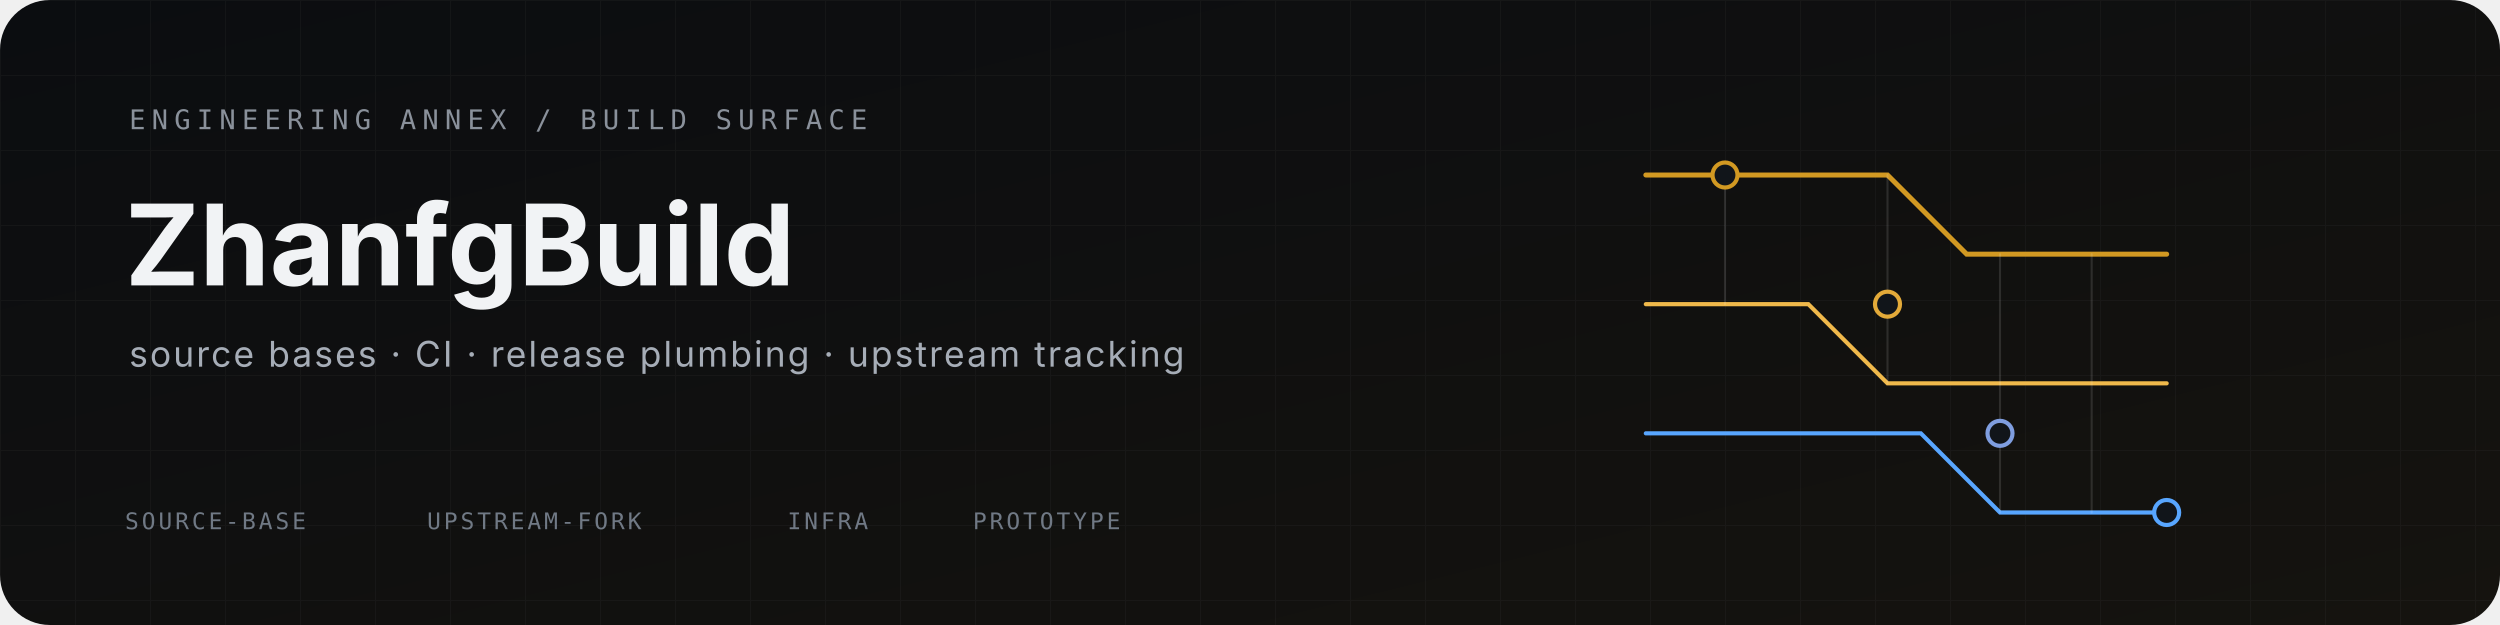
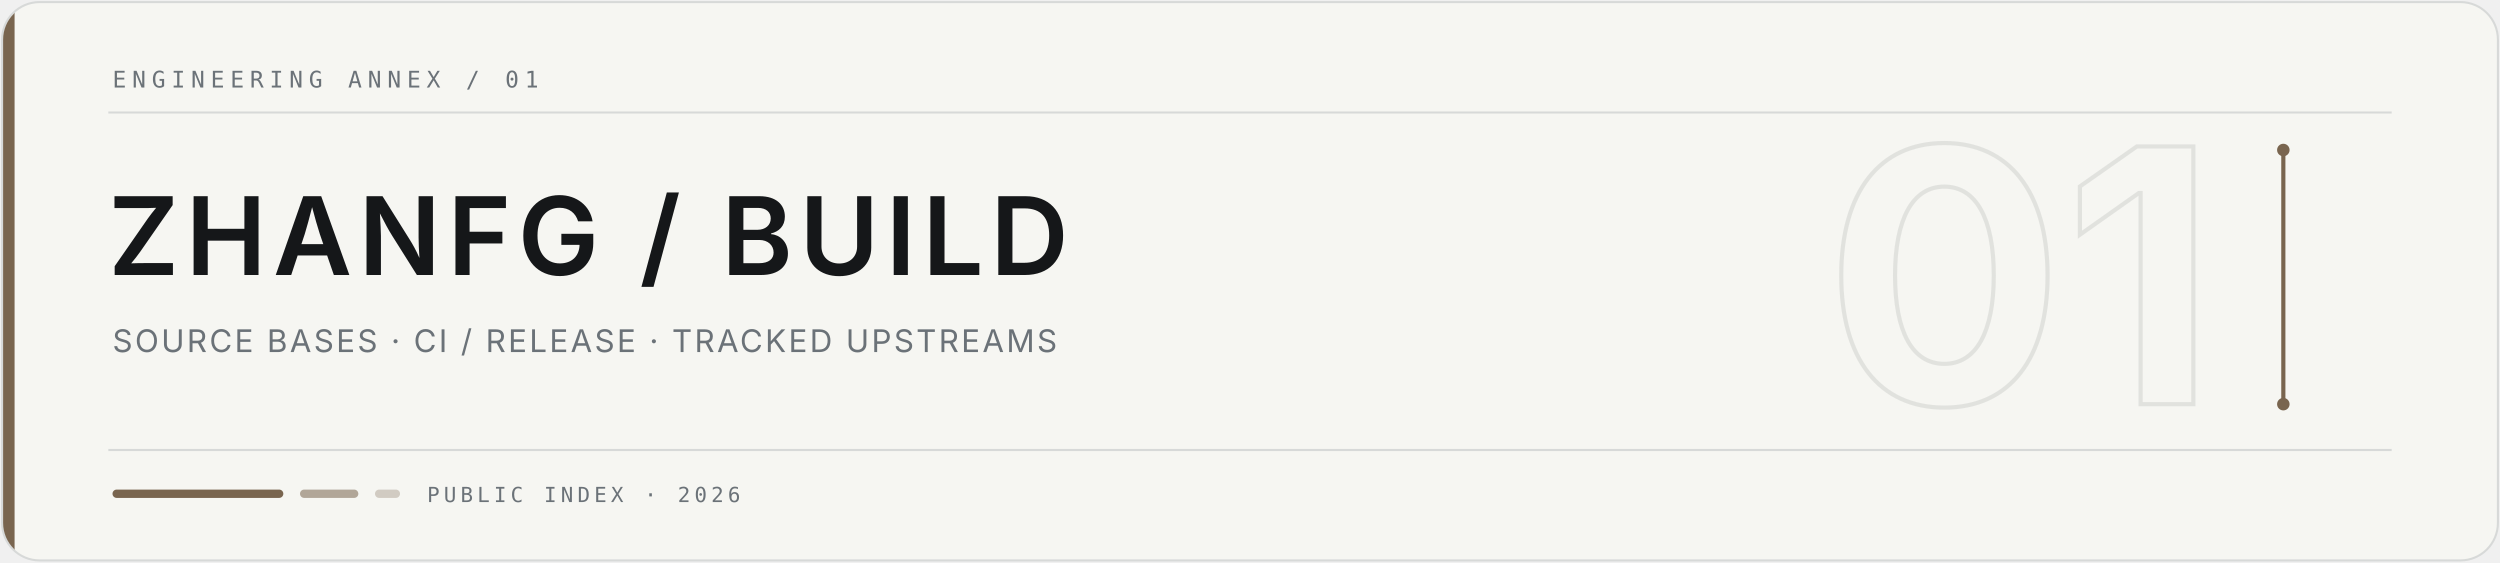
- <svg xmlns="http://www.w3.org/2000/svg" width="1200" height="300" viewBox="0 0 1200 300" role="img" aria-labelledby="t d">
+ <svg xmlns="http://www.w3.org/2000/svg" width="1200" height="270" viewBox="0 0 1200 270" role="img" aria-labelledby="title desc">
+   <style>
+   .bg{fill:#f6f6f2}.ink{fill:#151719}.muted{fill:#6b7278}.line{stroke:#d7d9d8}.accent{fill:#79654f}.ghost{fill:none;stroke:#151719;stroke-opacity:.09}.hair{stroke:#79654f}
+   @media (prefers-color-scheme:dark){.bg{fill:#0d0f10}.ink{fill:#ececea}.muted{fill:#8d9499}.line{stroke:#292c2e}.ghost{stroke:#ececea;stroke-opacity:.09}}
+ </style>
  <defs>
-     <linearGradient id="bg" x1="0" y1="0" x2="1" y2="1">
-       <stop stop-color="#0b0d10" />
-       <stop offset="1" stop-color="#15130f" />
-     </linearGradient>
-     <linearGradient id="flow" x1="0" y1="0" x2="1" y2="0">
-       <stop stop-color="#d29922" />
-       <stop offset=".55" stop-color="#f0b94b" />
-       <stop offset="1" stop-color="#58a6ff" />
-     </linearGradient>
-     <pattern id="mesh" width="36" height="36" patternUnits="userSpaceOnUse">
-       <path d="M36 0H0V36" fill="none" stroke="#fff" stroke-opacity=".035" />
-     </pattern>
+     <clipPath id="frame">
+       <rect x="1" y="1" width="1198" height="268" rx="18" />
+     </clipPath>
  </defs>
-   <rect width="1200" height="300" rx="24" fill="url(#bg)" />
-   <rect width="1200" height="300" rx="24" fill="url(#mesh)" />
-   <text x="62" y="62" fill="#8a919b" font-family="ui-monospace,SFMono-Regular,Consolas,monospace" font-size="13" letter-spacing="3">ENGINEERING ANNEX / BUILD SURFACE</text>
-   <text x="60" y="137" fill="#f1f3f5" font-family="-apple-system,BlinkMacSystemFont,'Segoe UI',sans-serif" font-size="54" font-weight="680">ZhanfgBuild</text>
-   <text x="62" y="176" fill="#a6adb7" font-family="-apple-system,BlinkMacSystemFont,'Segoe UI',sans-serif" font-size="17" letter-spacing="1">source bases · CI · release plumbing · upstream tracking</text>
-   <path d="M60 221H690" stroke="url(#flow)" stroke-width="2" />
-   <g font-family="ui-monospace,SFMono-Regular,Consolas,monospace" font-size="11" fill="#707985" letter-spacing="1.4">
-     <text x="60" y="254">SOURCE-BASE</text>
-     <text x="205" y="254">UPSTREAM-FORK</text>
-     <text x="378" y="254">INFRA</text>
-     <text x="467" y="254">PROTOTYPE</text>
+   <g clip-path="url(#frame)">
+     <rect class="bg" width="1200" height="270" />
+     <rect class="accent" x="0" y="0" width="7" height="270" />
+     <line class="line" x1="52" y1="54" x2="1148" y2="54" />
+     <text class="muted" x="54" y="42" font-family="ui-monospace,SFMono-Regular,Consolas,monospace" font-size="11" letter-spacing="2.8">ENGINEERING ANNEX / 01</text>
+     <text class="ink" x="52" y="132" font-family="-apple-system,BlinkMacSystemFont,'Segoe UI',sans-serif" font-size="52" font-weight="620" letter-spacing="3.2">ZHANFG / BUILD</text>
+     <text class="muted" x="54" y="169" font-family="-apple-system,BlinkMacSystemFont,'Segoe UI',sans-serif" font-size="15" letter-spacing="1.15">SOURCE BASES · CI / RELEASE · TRACKED UPSTREAMS</text>
+     <line class="line" x1="52" y1="216" x2="1148" y2="216" />
+     <rect class="accent" x="54" y="235" width="82" height="4" rx="2" />
+     <rect class="accent" x="144" y="235" width="28" height="4" rx="2" opacity=".55" />
+     <rect class="accent" x="180" y="235" width="12" height="4" rx="2" opacity=".3" />
+     <text class="muted" x="205" y="241" font-family="ui-monospace,SFMono-Regular,Consolas,monospace" font-size="10" letter-spacing="2">PUBLIC INDEX · 2026</text>
+     <text class="ghost" x="876" y="194" font-family="-apple-system,BlinkMacSystemFont,'Segoe UI',sans-serif" font-size="170" font-weight="700" stroke-width="2">01</text>
+     <line class="hair" x1="1096" y1="72" x2="1096" y2="194" stroke-width="2" />
+     <circle class="accent" cx="1096" cy="72" r="3" />
+     <circle class="accent" cx="1096" cy="194" r="3" />
  </g>
-   <g transform="translate(790 48)" fill="none" stroke-linecap="round">
-     <path d="M0 36H116L154 74H250" stroke="#d29922" stroke-width="2.4" />
-     <path d="M0 98H78L116 136H250" stroke="#f0b94b" stroke-width="2" />
-     <path d="M0 160H132L170 198H250" stroke="#58a6ff" stroke-width="2" />
-     <g stroke="#fff" stroke-opacity=".12">
-       <path d="M38 36V98" />
-       <path d="M116 36V136" />
-       <path d="M170 74V198" />
-       <path d="M214 74V198" />
-     </g>
-     <g fill="#11151a" stroke-width="2">
-       <circle cx="38" cy="36" r="6" stroke="#d29922" />
-       <circle cx="116" cy="98" r="6" stroke="#e3aa39" />
-       <circle cx="170" cy="160" r="6" stroke="#7f9ee0" />
-       <circle cx="250" cy="198" r="6" stroke="#58a6ff" />
-     </g>
-   </g>
+   <rect x="1" y="1" width="1198" height="268" rx="18" fill="none" class="line" />
</svg>
